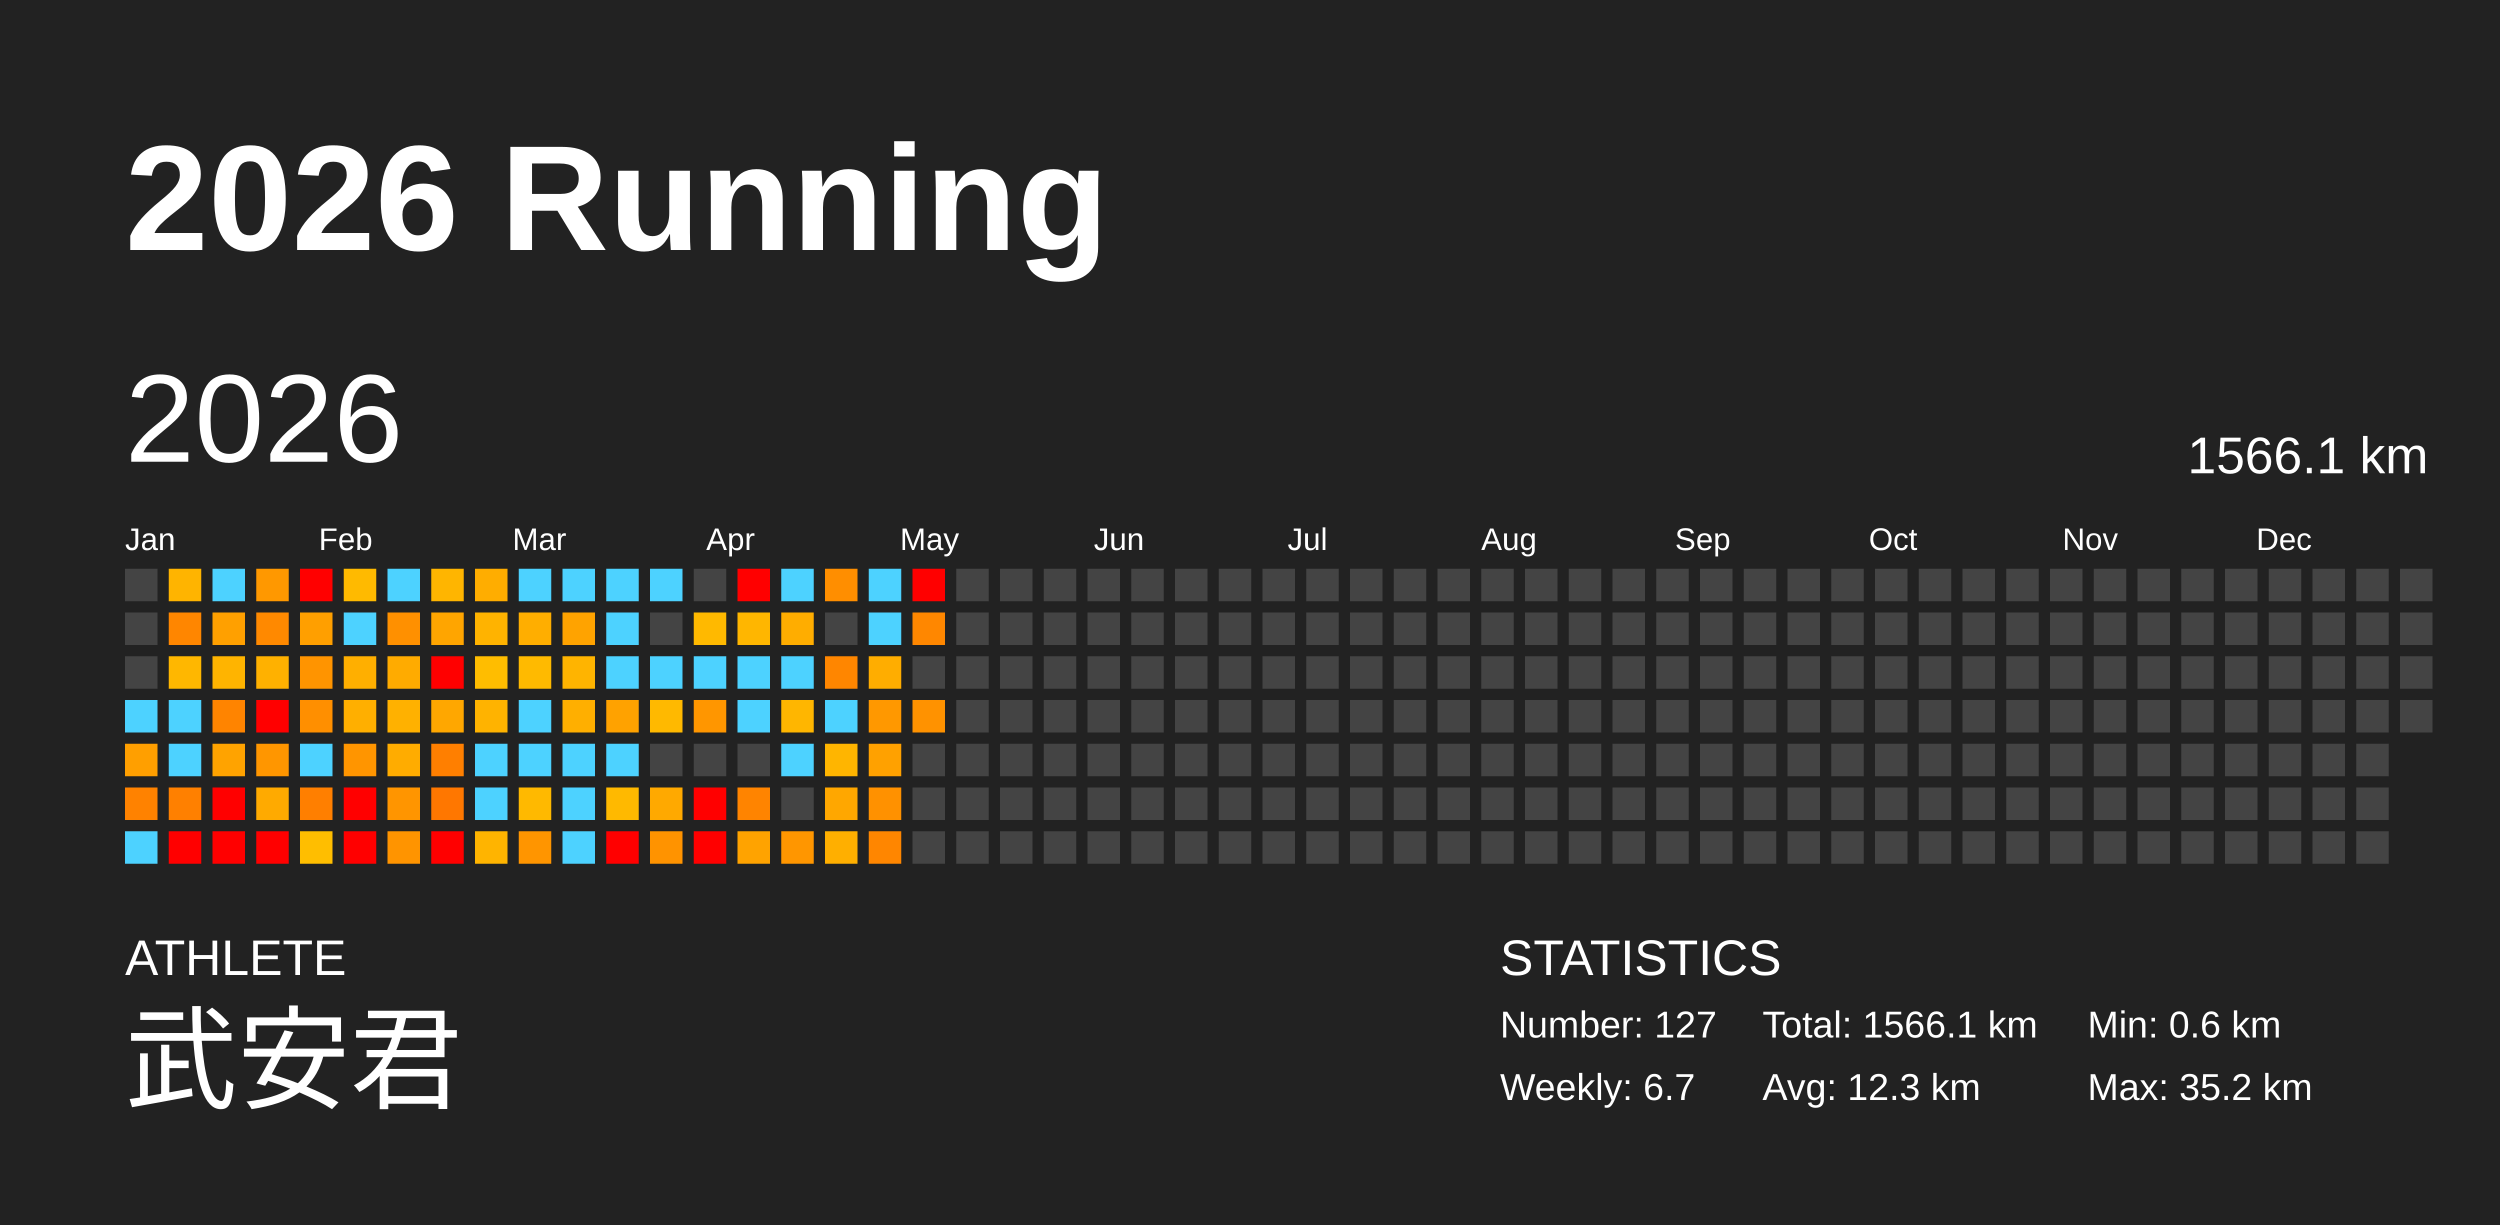
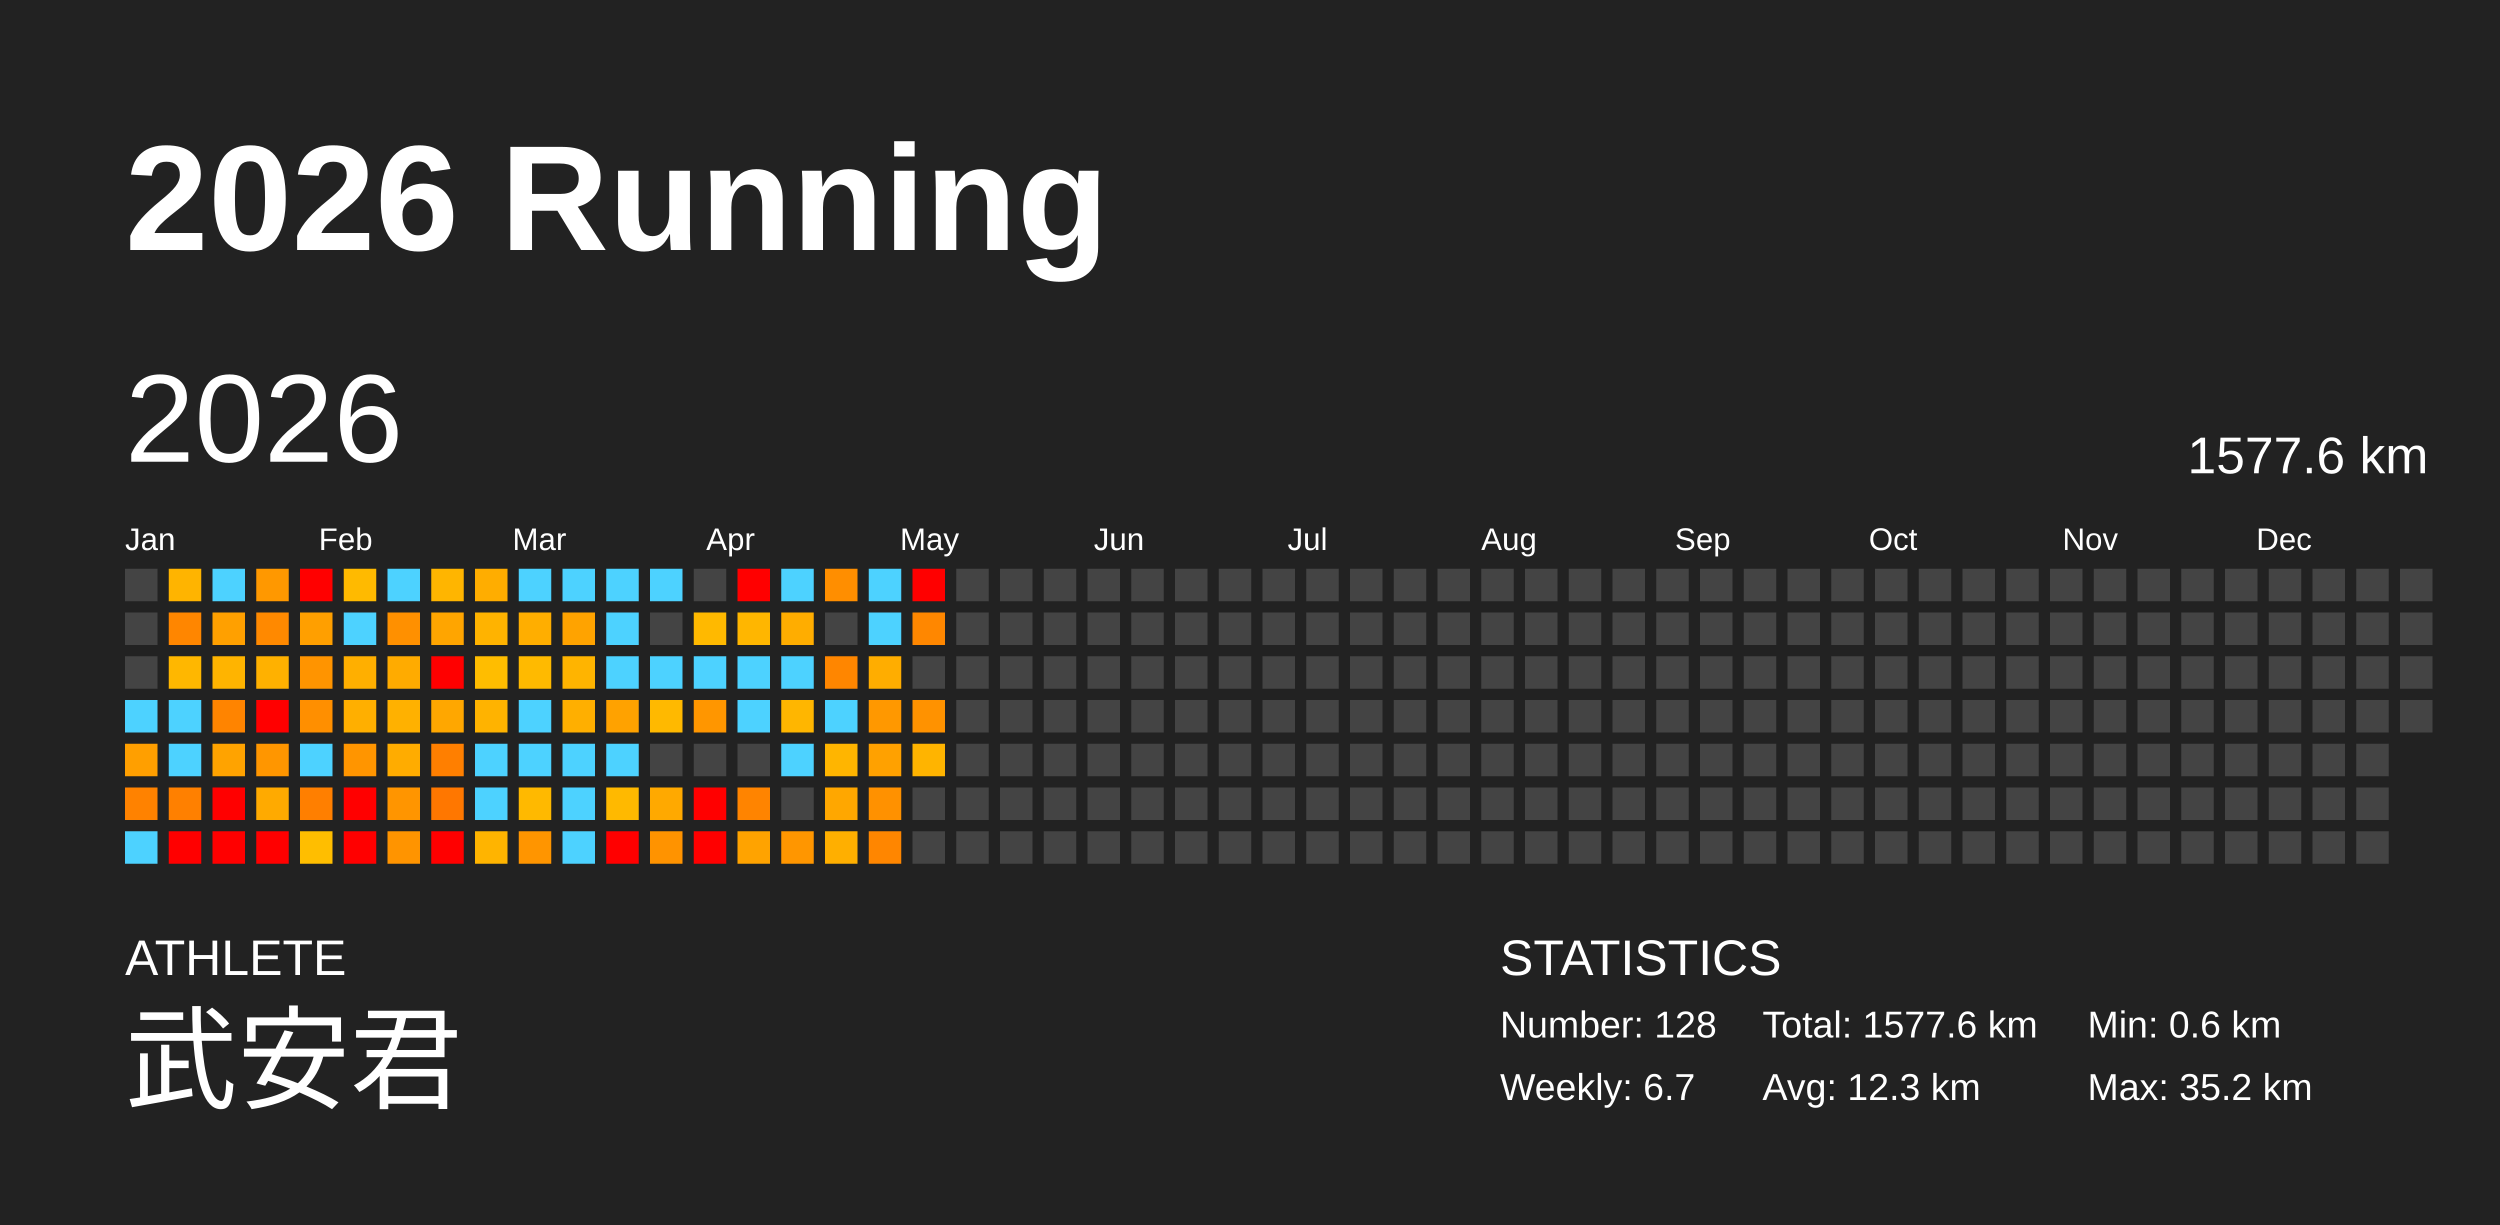
<svg xmlns="http://www.w3.org/2000/svg" baseProfile="full" height="98mm" version="1.1" viewBox="0,0,200,98" width="200mm">
  <defs />
  <rect fill="#222222" height="98" width="200" x="0" y="0" />
  <text fill="#FFFFFF" style="font-size:12px; font-family:Arial; font-weight:bold;" x="10" y="20">2026 Running</text>
  <text fill="#FFFFFF" style="font-size:4px; font-family:Arial" x="10" y="78">ATHLETE</text>
  <text fill="#FFFFFF" style="font-size:9px; font-family:Arial" x="10" y="88">武安君</text>
  <text fill="#FFFFFF" style="font-size:4px; font-family:Arial" x="120" y="78">STATISTICS</text>
-   <text fill="#FFFFFF" style="font-size:3px; font-family:Arial" x="120" y="83">Number: 127</text>
+   <text fill="#FFFFFF" style="font-size:3px; font-family:Arial" x="120" y="83">Number: 128</text>
  <text fill="#FFFFFF" style="font-size:3px; font-family:Arial" x="120" y="88">Weekly: 6.7</text>
-   <text fill="#FFFFFF" style="font-size:3px; font-family:Arial" x="141" y="83">Total: 1566.1 km</text>
+   <text fill="#FFFFFF" style="font-size:3px; font-family:Arial" x="141" y="83">Total: 1577.6 km</text>
  <text fill="#FFFFFF" style="font-size:3px; font-family:Arial" x="141" y="88">Avg: 12.3 km</text>
  <text fill="#FFFFFF" style="font-size:3px; font-family:Arial" x="167" y="83">Min: 0.6 km</text>
  <text fill="#FFFFFF" style="font-size:3px; font-family:Arial" x="167" y="88">Max: 35.2 km</text>
  <text dominant-baseline="hanging" fill="#FFFFFF" style="font-size:10.0px; font-family:Arial;" x="10" y="30">2026</text>
-   <text dominant-baseline="hanging" fill="#FFFFFF" style="font-size:4.125px; font-family:Arial;" x="175" y="35">1566.1 km</text>
+   <text dominant-baseline="hanging" fill="#FFFFFF" style="font-size:4.125px; font-family:Arial;" x="175" y="35">1577.6 km</text>
  <text fill="#FFFFFF" style="font-size:2.5px; font-family:Arial" x="10.0" y="44">Jan</text>
  <text fill="#FFFFFF" style="font-size:2.5px; font-family:Arial" x="25.5" y="44">Feb</text>
  <text fill="#FFFFFF" style="font-size:2.5px; font-family:Arial" x="41.0" y="44">Mar</text>
  <text fill="#FFFFFF" style="font-size:2.5px; font-family:Arial" x="56.5" y="44">Apr</text>
  <text fill="#FFFFFF" style="font-size:2.5px; font-family:Arial" x="72.0" y="44">May</text>
  <text fill="#FFFFFF" style="font-size:2.5px; font-family:Arial" x="87.5" y="44">Jun</text>
  <text fill="#FFFFFF" style="font-size:2.5px; font-family:Arial" x="103.0" y="44">Jul</text>
  <text fill="#FFFFFF" style="font-size:2.5px; font-family:Arial" x="118.5" y="44">Aug</text>
  <text fill="#FFFFFF" style="font-size:2.5px; font-family:Arial" x="134.0" y="44">Sep</text>
  <text fill="#FFFFFF" style="font-size:2.5px; font-family:Arial" x="149.5" y="44">Oct</text>
  <text fill="#FFFFFF" style="font-size:2.5px; font-family:Arial" x="165.0" y="44">Nov</text>
  <text fill="#FFFFFF" style="font-size:2.5px; font-family:Arial" x="180.5" y="44">Dec</text>
  <rect fill="#444444" height="2.6" width="2.6" x="10.0" y="45.5" />
  <rect fill="#444444" height="2.6" width="2.6" x="10.0" y="49.0" />
  <rect fill="#444444" height="2.6" width="2.6" x="10.0" y="52.5" />
  <rect fill="#4dd2ff" height="2.6" width="2.6" x="10.0" y="56.0" />
  <rect fill="#ff9f00" height="2.6" width="2.6" x="10.0" y="59.5" />
  <rect fill="#ff8200" height="2.6" width="2.6" x="10.0" y="63.0" />
  <rect fill="#4dd2ff" height="2.6" width="2.6" x="10.0" y="66.5" />
  <rect fill="#ffb400" height="2.6" width="2.6" x="13.5" y="45.5" />
  <rect fill="#ff8600" height="2.6" width="2.6" x="13.5" y="49.0" />
  <rect fill="#ffb700" height="2.6" width="2.6" x="13.5" y="52.5" />
  <rect fill="#4dd2ff" height="2.6" width="2.6" x="13.5" y="56.0" />
  <rect fill="#4dd2ff" height="2.6" width="2.6" x="13.5" y="59.5" />
  <rect fill="#ff8000" height="2.6" width="2.6" x="13.5" y="63.0" />
  <rect fill="red" height="2.6" width="2.6" x="13.5" y="66.5" />
  <rect fill="#4dd2ff" height="2.6" width="2.6" x="17.0" y="45.5" />
  <rect fill="#ffa000" height="2.6" width="2.6" x="17.0" y="49.0" />
  <rect fill="#ffb400" height="2.6" width="2.6" x="17.0" y="52.5" />
  <rect fill="#ff8400" height="2.6" width="2.6" x="17.0" y="56.0" />
  <rect fill="#ffa300" height="2.6" width="2.6" x="17.0" y="59.5" />
  <rect fill="red" height="2.6" width="2.6" x="17.0" y="63.0" />
  <rect fill="red" height="2.6" width="2.6" x="17.0" y="66.5" />
  <rect fill="#ff9800" height="2.6" width="2.6" x="20.5" y="45.5" />
  <rect fill="#ff8900" height="2.6" width="2.6" x="20.5" y="49.0" />
  <rect fill="#ffb100" height="2.6" width="2.6" x="20.5" y="52.5" />
  <rect fill="red" height="2.6" width="2.6" x="20.5" y="56.0" />
  <rect fill="#ff9600" height="2.6" width="2.6" x="20.5" y="59.5" />
  <rect fill="#ffaa00" height="2.6" width="2.6" x="20.5" y="63.0" />
  <rect fill="red" height="2.6" width="2.6" x="20.5" y="66.5" />
  <rect fill="red" height="2.6" width="2.6" x="24.0" y="45.5" />
  <rect fill="#ff9f00" height="2.6" width="2.6" x="24.0" y="49.0" />
  <rect fill="#ff9400" height="2.6" width="2.6" x="24.0" y="52.5" />
  <rect fill="#ff8f00" height="2.6" width="2.6" x="24.0" y="56.0" />
  <rect fill="#4dd2ff" height="2.6" width="2.6" x="24.0" y="59.5" />
  <rect fill="#ff7f00" height="2.6" width="2.6" x="24.0" y="63.0" />
  <rect fill="#ffbe00" height="2.6" width="2.6" x="24.0" y="66.5" />
  <rect fill="#ffba00" height="2.6" width="2.6" x="27.5" y="45.5" />
  <rect fill="#4dd2ff" height="2.6" width="2.6" x="27.5" y="49.0" />
  <rect fill="#ffaf00" height="2.6" width="2.6" x="27.5" y="52.5" />
  <rect fill="#ffaf00" height="2.6" width="2.6" x="27.5" y="56.0" />
  <rect fill="#ff9500" height="2.6" width="2.6" x="27.5" y="59.5" />
  <rect fill="red" height="2.6" width="2.6" x="27.5" y="63.0" />
  <rect fill="red" height="2.6" width="2.6" x="27.5" y="66.5" />
  <rect fill="#4dd2ff" height="2.6" width="2.6" x="31.0" y="45.5" />
  <rect fill="#ff9000" height="2.6" width="2.6" x="31.0" y="49.0" />
  <rect fill="#ffab00" height="2.6" width="2.6" x="31.0" y="52.5" />
  <rect fill="#ffb100" height="2.6" width="2.6" x="31.0" y="56.0" />
  <rect fill="#ffac00" height="2.6" width="2.6" x="31.0" y="59.5" />
  <rect fill="#ff9500" height="2.6" width="2.6" x="31.0" y="63.0" />
  <rect fill="#ff9400" height="2.6" width="2.6" x="31.0" y="66.5" />
  <rect fill="#ffb500" height="2.6" width="2.6" x="34.5" y="45.5" />
  <rect fill="#ffa500" height="2.6" width="2.6" x="34.5" y="49.0" />
  <rect fill="red" height="2.6" width="2.6" x="34.5" y="52.5" />
  <rect fill="#ffa700" height="2.6" width="2.6" x="34.5" y="56.0" />
  <rect fill="#ff7f00" height="2.6" width="2.6" x="34.5" y="59.5" />
  <rect fill="#ff7700" height="2.6" width="2.6" x="34.5" y="63.0" />
  <rect fill="red" height="2.6" width="2.6" x="34.5" y="66.5" />
  <rect fill="#ffad00" height="2.6" width="2.6" x="38.0" y="45.5" />
  <rect fill="#ffb300" height="2.6" width="2.6" x="38.0" y="49.0" />
  <rect fill="#ffbd00" height="2.6" width="2.6" x="38.0" y="52.5" />
  <rect fill="#ffb300" height="2.6" width="2.6" x="38.0" y="56.0" />
  <rect fill="#4dd2ff" height="2.6" width="2.6" x="38.0" y="59.5" />
  <rect fill="#4dd2ff" height="2.6" width="2.6" x="38.0" y="63.0" />
  <rect fill="#ffb400" height="2.6" width="2.6" x="38.0" y="66.5" />
  <rect fill="#4dd2ff" height="2.6" width="2.6" x="41.5" y="45.5" />
  <rect fill="#ffae00" height="2.6" width="2.6" x="41.5" y="49.0" />
  <rect fill="#ffba00" height="2.6" width="2.6" x="41.5" y="52.5" />
  <rect fill="#4dd2ff" height="2.6" width="2.6" x="41.5" y="56.0" />
  <rect fill="#4dd2ff" height="2.6" width="2.6" x="41.5" y="59.5" />
  <rect fill="#ffb900" height="2.6" width="2.6" x="41.5" y="63.0" />
  <rect fill="#ff9500" height="2.6" width="2.6" x="41.5" y="66.5" />
  <rect fill="#4dd2ff" height="2.6" width="2.6" x="45.0" y="45.5" />
  <rect fill="#ffa300" height="2.6" width="2.6" x="45.0" y="49.0" />
  <rect fill="#ffb400" height="2.6" width="2.6" x="45.0" y="52.5" />
  <rect fill="#ffaf00" height="2.6" width="2.6" x="45.0" y="56.0" />
  <rect fill="#4dd2ff" height="2.6" width="2.6" x="45.0" y="59.5" />
  <rect fill="#4dd2ff" height="2.6" width="2.6" x="45.0" y="63.0" />
  <rect fill="#4dd2ff" height="2.6" width="2.6" x="45.0" y="66.5" />
  <rect fill="#4dd2ff" height="2.6" width="2.6" x="48.5" y="45.5" />
  <rect fill="#4dd2ff" height="2.6" width="2.6" x="48.5" y="49.0" />
  <rect fill="#4dd2ff" height="2.6" width="2.6" x="48.5" y="52.5" />
  <rect fill="#ffa200" height="2.6" width="2.6" x="48.5" y="56.0" />
  <rect fill="#4dd2ff" height="2.6" width="2.6" x="48.5" y="59.5" />
  <rect fill="#ffb900" height="2.6" width="2.6" x="48.5" y="63.0" />
  <rect fill="red" height="2.6" width="2.6" x="48.5" y="66.5" />
  <rect fill="#4dd2ff" height="2.6" width="2.6" x="52.0" y="45.5" />
  <rect fill="#444444" height="2.6" width="2.6" x="52.0" y="49.0" />
  <rect fill="#4dd2ff" height="2.6" width="2.6" x="52.0" y="52.5" />
  <rect fill="#ffb900" height="2.6" width="2.6" x="52.0" y="56.0" />
  <rect fill="#444444" height="2.6" width="2.6" x="52.0" y="59.5" />
  <rect fill="#ffa900" height="2.6" width="2.6" x="52.0" y="63.0" />
  <rect fill="#ff9300" height="2.6" width="2.6" x="52.0" y="66.5" />
  <rect fill="#444444" height="2.6" width="2.6" x="55.5" y="45.5" />
  <rect fill="#ffb900" height="2.6" width="2.6" x="55.5" y="49.0" />
  <rect fill="#4dd2ff" height="2.6" width="2.6" x="55.5" y="52.5" />
  <rect fill="#ff9600" height="2.6" width="2.6" x="55.5" y="56.0" />
  <rect fill="#444444" height="2.6" width="2.6" x="55.5" y="59.5" />
  <rect fill="red" height="2.6" width="2.6" x="55.5" y="63.0" />
  <rect fill="red" height="2.6" width="2.6" x="55.5" y="66.5" />
  <rect fill="red" height="2.6" width="2.6" x="59.0" y="45.5" />
  <rect fill="#ffb600" height="2.6" width="2.6" x="59.0" y="49.0" />
  <rect fill="#4dd2ff" height="2.6" width="2.6" x="59.0" y="52.5" />
  <rect fill="#4dd2ff" height="2.6" width="2.6" x="59.0" y="56.0" />
  <rect fill="#444444" height="2.6" width="2.6" x="59.0" y="59.5" />
  <rect fill="#ff8400" height="2.6" width="2.6" x="59.0" y="63.0" />
  <rect fill="#ffa300" height="2.6" width="2.6" x="59.0" y="66.5" />
  <rect fill="#4dd2ff" height="2.6" width="2.6" x="62.5" y="45.5" />
  <rect fill="#ffad00" height="2.6" width="2.6" x="62.5" y="49.0" />
  <rect fill="#4dd2ff" height="2.6" width="2.6" x="62.5" y="52.5" />
  <rect fill="#ffb600" height="2.6" width="2.6" x="62.5" y="56.0" />
  <rect fill="#4dd2ff" height="2.6" width="2.6" x="62.5" y="59.5" />
  <rect fill="#444444" height="2.6" width="2.6" x="62.5" y="63.0" />
  <rect fill="#ff9600" height="2.6" width="2.6" x="62.5" y="66.5" />
  <rect fill="#ff8e00" height="2.6" width="2.6" x="66.0" y="45.5" />
  <rect fill="#444444" height="2.6" width="2.6" x="66.0" y="49.0" />
  <rect fill="#ff8600" height="2.6" width="2.6" x="66.0" y="52.5" />
  <rect fill="#4dd2ff" height="2.6" width="2.6" x="66.0" y="56.0" />
  <rect fill="#ffb500" height="2.6" width="2.6" x="66.0" y="59.5" />
  <rect fill="#ffa700" height="2.6" width="2.6" x="66.0" y="63.0" />
  <rect fill="#ffaf00" height="2.6" width="2.6" x="66.0" y="66.5" />
  <rect fill="#4dd2ff" height="2.6" width="2.6" x="69.5" y="45.5" />
  <rect fill="#4dd2ff" height="2.6" width="2.6" x="69.5" y="49.0" />
  <rect fill="#ffad00" height="2.6" width="2.6" x="69.5" y="52.5" />
  <rect fill="#ff9800" height="2.6" width="2.6" x="69.5" y="56.0" />
  <rect fill="#ffa100" height="2.6" width="2.6" x="69.5" y="59.5" />
  <rect fill="#ff9100" height="2.6" width="2.6" x="69.5" y="63.0" />
  <rect fill="#ff8600" height="2.6" width="2.6" x="69.5" y="66.5" />
  <rect fill="red" height="2.6" width="2.6" x="73.0" y="45.5" />
  <rect fill="#ff8700" height="2.6" width="2.6" x="73.0" y="49.0" />
  <rect fill="#444444" height="2.6" width="2.6" x="73.0" y="52.5" />
  <rect fill="#ff9200" height="2.6" width="2.6" x="73.0" y="56.0" />
-   <rect fill="#444444" height="2.6" width="2.6" x="73.0" y="59.5" />
+   <rect fill="#ffb400" height="2.6" width="2.6" x="73.0" y="59.5" />
  <rect fill="#444444" height="2.6" width="2.6" x="73.0" y="63.0" />
  <rect fill="#444444" height="2.6" width="2.6" x="73.0" y="66.5" />
  <rect fill="#444444" height="2.6" width="2.6" x="76.5" y="45.5" />
  <rect fill="#444444" height="2.6" width="2.6" x="76.5" y="49.0" />
  <rect fill="#444444" height="2.6" width="2.6" x="76.5" y="52.5" />
  <rect fill="#444444" height="2.6" width="2.6" x="76.5" y="56.0" />
  <rect fill="#444444" height="2.6" width="2.6" x="76.5" y="59.5" />
  <rect fill="#444444" height="2.6" width="2.6" x="76.5" y="63.0" />
  <rect fill="#444444" height="2.6" width="2.6" x="76.5" y="66.5" />
  <rect fill="#444444" height="2.6" width="2.6" x="80.0" y="45.5" />
  <rect fill="#444444" height="2.6" width="2.6" x="80.0" y="49.0" />
  <rect fill="#444444" height="2.6" width="2.6" x="80.0" y="52.5" />
  <rect fill="#444444" height="2.6" width="2.6" x="80.0" y="56.0" />
  <rect fill="#444444" height="2.6" width="2.6" x="80.0" y="59.5" />
  <rect fill="#444444" height="2.6" width="2.6" x="80.0" y="63.0" />
  <rect fill="#444444" height="2.6" width="2.6" x="80.0" y="66.5" />
  <rect fill="#444444" height="2.6" width="2.6" x="83.5" y="45.5" />
  <rect fill="#444444" height="2.6" width="2.6" x="83.5" y="49.0" />
  <rect fill="#444444" height="2.6" width="2.6" x="83.5" y="52.5" />
  <rect fill="#444444" height="2.6" width="2.6" x="83.5" y="56.0" />
  <rect fill="#444444" height="2.6" width="2.6" x="83.5" y="59.5" />
  <rect fill="#444444" height="2.6" width="2.6" x="83.5" y="63.0" />
  <rect fill="#444444" height="2.6" width="2.6" x="83.5" y="66.5" />
  <rect fill="#444444" height="2.6" width="2.6" x="87.0" y="45.5" />
  <rect fill="#444444" height="2.6" width="2.6" x="87.0" y="49.0" />
  <rect fill="#444444" height="2.6" width="2.6" x="87.0" y="52.5" />
  <rect fill="#444444" height="2.6" width="2.6" x="87.0" y="56.0" />
  <rect fill="#444444" height="2.6" width="2.6" x="87.0" y="59.5" />
  <rect fill="#444444" height="2.6" width="2.6" x="87.0" y="63.0" />
  <rect fill="#444444" height="2.6" width="2.6" x="87.0" y="66.5" />
  <rect fill="#444444" height="2.6" width="2.6" x="90.5" y="45.5" />
  <rect fill="#444444" height="2.6" width="2.6" x="90.5" y="49.0" />
  <rect fill="#444444" height="2.6" width="2.6" x="90.5" y="52.5" />
  <rect fill="#444444" height="2.6" width="2.6" x="90.5" y="56.0" />
  <rect fill="#444444" height="2.6" width="2.6" x="90.5" y="59.5" />
  <rect fill="#444444" height="2.6" width="2.6" x="90.5" y="63.0" />
  <rect fill="#444444" height="2.6" width="2.6" x="90.5" y="66.5" />
  <rect fill="#444444" height="2.6" width="2.6" x="94.0" y="45.5" />
  <rect fill="#444444" height="2.6" width="2.6" x="94.0" y="49.0" />
  <rect fill="#444444" height="2.6" width="2.6" x="94.0" y="52.5" />
  <rect fill="#444444" height="2.6" width="2.6" x="94.0" y="56.0" />
  <rect fill="#444444" height="2.6" width="2.6" x="94.0" y="59.5" />
  <rect fill="#444444" height="2.6" width="2.6" x="94.0" y="63.0" />
  <rect fill="#444444" height="2.6" width="2.6" x="94.0" y="66.5" />
  <rect fill="#444444" height="2.6" width="2.6" x="97.5" y="45.5" />
  <rect fill="#444444" height="2.6" width="2.6" x="97.5" y="49.0" />
  <rect fill="#444444" height="2.6" width="2.6" x="97.5" y="52.5" />
  <rect fill="#444444" height="2.6" width="2.6" x="97.5" y="56.0" />
  <rect fill="#444444" height="2.6" width="2.6" x="97.5" y="59.5" />
  <rect fill="#444444" height="2.6" width="2.6" x="97.5" y="63.0" />
  <rect fill="#444444" height="2.6" width="2.6" x="97.5" y="66.5" />
  <rect fill="#444444" height="2.6" width="2.6" x="101.0" y="45.5" />
  <rect fill="#444444" height="2.6" width="2.6" x="101.0" y="49.0" />
  <rect fill="#444444" height="2.6" width="2.6" x="101.0" y="52.5" />
  <rect fill="#444444" height="2.6" width="2.6" x="101.0" y="56.0" />
  <rect fill="#444444" height="2.6" width="2.6" x="101.0" y="59.5" />
  <rect fill="#444444" height="2.6" width="2.6" x="101.0" y="63.0" />
  <rect fill="#444444" height="2.6" width="2.6" x="101.0" y="66.5" />
  <rect fill="#444444" height="2.6" width="2.6" x="104.5" y="45.5" />
  <rect fill="#444444" height="2.6" width="2.6" x="104.5" y="49.0" />
  <rect fill="#444444" height="2.6" width="2.6" x="104.5" y="52.5" />
  <rect fill="#444444" height="2.6" width="2.6" x="104.5" y="56.0" />
  <rect fill="#444444" height="2.6" width="2.6" x="104.5" y="59.5" />
  <rect fill="#444444" height="2.6" width="2.6" x="104.5" y="63.0" />
  <rect fill="#444444" height="2.6" width="2.6" x="104.5" y="66.5" />
  <rect fill="#444444" height="2.6" width="2.6" x="108.0" y="45.5" />
  <rect fill="#444444" height="2.6" width="2.6" x="108.0" y="49.0" />
  <rect fill="#444444" height="2.6" width="2.6" x="108.0" y="52.5" />
  <rect fill="#444444" height="2.6" width="2.6" x="108.0" y="56.0" />
  <rect fill="#444444" height="2.6" width="2.6" x="108.0" y="59.5" />
  <rect fill="#444444" height="2.6" width="2.6" x="108.0" y="63.0" />
  <rect fill="#444444" height="2.6" width="2.6" x="108.0" y="66.5" />
  <rect fill="#444444" height="2.6" width="2.6" x="111.5" y="45.5" />
  <rect fill="#444444" height="2.6" width="2.6" x="111.5" y="49.0" />
  <rect fill="#444444" height="2.6" width="2.6" x="111.5" y="52.5" />
  <rect fill="#444444" height="2.6" width="2.6" x="111.5" y="56.0" />
  <rect fill="#444444" height="2.6" width="2.6" x="111.5" y="59.5" />
  <rect fill="#444444" height="2.6" width="2.6" x="111.5" y="63.0" />
  <rect fill="#444444" height="2.6" width="2.6" x="111.5" y="66.5" />
  <rect fill="#444444" height="2.6" width="2.6" x="115.0" y="45.5" />
  <rect fill="#444444" height="2.6" width="2.6" x="115.0" y="49.0" />
  <rect fill="#444444" height="2.6" width="2.6" x="115.0" y="52.5" />
  <rect fill="#444444" height="2.6" width="2.6" x="115.0" y="56.0" />
  <rect fill="#444444" height="2.6" width="2.6" x="115.0" y="59.5" />
  <rect fill="#444444" height="2.6" width="2.6" x="115.0" y="63.0" />
  <rect fill="#444444" height="2.6" width="2.6" x="115.0" y="66.5" />
  <rect fill="#444444" height="2.6" width="2.6" x="118.5" y="45.5" />
  <rect fill="#444444" height="2.6" width="2.6" x="118.5" y="49.0" />
  <rect fill="#444444" height="2.6" width="2.6" x="118.5" y="52.5" />
  <rect fill="#444444" height="2.6" width="2.6" x="118.5" y="56.0" />
  <rect fill="#444444" height="2.6" width="2.6" x="118.5" y="59.5" />
  <rect fill="#444444" height="2.6" width="2.6" x="118.5" y="63.0" />
  <rect fill="#444444" height="2.6" width="2.6" x="118.5" y="66.5" />
  <rect fill="#444444" height="2.6" width="2.6" x="122.0" y="45.5" />
  <rect fill="#444444" height="2.6" width="2.6" x="122.0" y="49.0" />
  <rect fill="#444444" height="2.6" width="2.6" x="122.0" y="52.5" />
  <rect fill="#444444" height="2.6" width="2.6" x="122.0" y="56.0" />
  <rect fill="#444444" height="2.6" width="2.6" x="122.0" y="59.5" />
  <rect fill="#444444" height="2.6" width="2.6" x="122.0" y="63.0" />
  <rect fill="#444444" height="2.6" width="2.6" x="122.0" y="66.5" />
  <rect fill="#444444" height="2.6" width="2.6" x="125.5" y="45.5" />
  <rect fill="#444444" height="2.6" width="2.6" x="125.5" y="49.0" />
  <rect fill="#444444" height="2.6" width="2.6" x="125.5" y="52.5" />
  <rect fill="#444444" height="2.6" width="2.6" x="125.5" y="56.0" />
  <rect fill="#444444" height="2.6" width="2.6" x="125.5" y="59.5" />
  <rect fill="#444444" height="2.6" width="2.6" x="125.5" y="63.0" />
  <rect fill="#444444" height="2.6" width="2.6" x="125.5" y="66.5" />
  <rect fill="#444444" height="2.6" width="2.6" x="129.0" y="45.5" />
  <rect fill="#444444" height="2.6" width="2.6" x="129.0" y="49.0" />
  <rect fill="#444444" height="2.6" width="2.6" x="129.0" y="52.5" />
  <rect fill="#444444" height="2.6" width="2.6" x="129.0" y="56.0" />
  <rect fill="#444444" height="2.6" width="2.6" x="129.0" y="59.5" />
  <rect fill="#444444" height="2.6" width="2.6" x="129.0" y="63.0" />
  <rect fill="#444444" height="2.6" width="2.6" x="129.0" y="66.5" />
  <rect fill="#444444" height="2.6" width="2.6" x="132.5" y="45.5" />
  <rect fill="#444444" height="2.6" width="2.6" x="132.5" y="49.0" />
  <rect fill="#444444" height="2.6" width="2.6" x="132.5" y="52.5" />
  <rect fill="#444444" height="2.6" width="2.6" x="132.5" y="56.0" />
  <rect fill="#444444" height="2.6" width="2.6" x="132.5" y="59.5" />
  <rect fill="#444444" height="2.6" width="2.6" x="132.5" y="63.0" />
  <rect fill="#444444" height="2.6" width="2.6" x="132.5" y="66.5" />
  <rect fill="#444444" height="2.6" width="2.6" x="136.0" y="45.5" />
  <rect fill="#444444" height="2.6" width="2.6" x="136.0" y="49.0" />
  <rect fill="#444444" height="2.6" width="2.6" x="136.0" y="52.5" />
  <rect fill="#444444" height="2.6" width="2.6" x="136.0" y="56.0" />
  <rect fill="#444444" height="2.6" width="2.6" x="136.0" y="59.5" />
  <rect fill="#444444" height="2.6" width="2.6" x="136.0" y="63.0" />
  <rect fill="#444444" height="2.6" width="2.6" x="136.0" y="66.5" />
  <rect fill="#444444" height="2.6" width="2.6" x="139.5" y="45.5" />
  <rect fill="#444444" height="2.6" width="2.6" x="139.5" y="49.0" />
  <rect fill="#444444" height="2.6" width="2.6" x="139.5" y="52.5" />
  <rect fill="#444444" height="2.6" width="2.6" x="139.5" y="56.0" />
  <rect fill="#444444" height="2.6" width="2.6" x="139.5" y="59.5" />
  <rect fill="#444444" height="2.6" width="2.6" x="139.5" y="63.0" />
  <rect fill="#444444" height="2.6" width="2.6" x="139.5" y="66.5" />
  <rect fill="#444444" height="2.6" width="2.6" x="143.0" y="45.5" />
  <rect fill="#444444" height="2.6" width="2.6" x="143.0" y="49.0" />
  <rect fill="#444444" height="2.6" width="2.6" x="143.0" y="52.5" />
  <rect fill="#444444" height="2.6" width="2.6" x="143.0" y="56.0" />
  <rect fill="#444444" height="2.6" width="2.6" x="143.0" y="59.5" />
  <rect fill="#444444" height="2.6" width="2.6" x="143.0" y="63.0" />
  <rect fill="#444444" height="2.6" width="2.6" x="143.0" y="66.5" />
  <rect fill="#444444" height="2.6" width="2.6" x="146.5" y="45.5" />
  <rect fill="#444444" height="2.6" width="2.6" x="146.5" y="49.0" />
  <rect fill="#444444" height="2.6" width="2.6" x="146.5" y="52.5" />
  <rect fill="#444444" height="2.6" width="2.6" x="146.5" y="56.0" />
  <rect fill="#444444" height="2.6" width="2.6" x="146.5" y="59.5" />
  <rect fill="#444444" height="2.6" width="2.6" x="146.5" y="63.0" />
  <rect fill="#444444" height="2.6" width="2.6" x="146.5" y="66.5" />
  <rect fill="#444444" height="2.6" width="2.6" x="150.0" y="45.5" />
  <rect fill="#444444" height="2.6" width="2.6" x="150.0" y="49.0" />
  <rect fill="#444444" height="2.6" width="2.6" x="150.0" y="52.5" />
  <rect fill="#444444" height="2.6" width="2.6" x="150.0" y="56.0" />
  <rect fill="#444444" height="2.6" width="2.6" x="150.0" y="59.5" />
  <rect fill="#444444" height="2.6" width="2.6" x="150.0" y="63.0" />
  <rect fill="#444444" height="2.6" width="2.6" x="150.0" y="66.5" />
  <rect fill="#444444" height="2.6" width="2.6" x="153.5" y="45.5" />
  <rect fill="#444444" height="2.6" width="2.6" x="153.5" y="49.0" />
  <rect fill="#444444" height="2.6" width="2.6" x="153.5" y="52.5" />
  <rect fill="#444444" height="2.6" width="2.6" x="153.5" y="56.0" />
  <rect fill="#444444" height="2.6" width="2.6" x="153.5" y="59.5" />
  <rect fill="#444444" height="2.6" width="2.6" x="153.5" y="63.0" />
  <rect fill="#444444" height="2.6" width="2.6" x="153.5" y="66.5" />
  <rect fill="#444444" height="2.6" width="2.6" x="157.0" y="45.5" />
  <rect fill="#444444" height="2.6" width="2.6" x="157.0" y="49.0" />
  <rect fill="#444444" height="2.6" width="2.6" x="157.0" y="52.5" />
  <rect fill="#444444" height="2.6" width="2.6" x="157.0" y="56.0" />
  <rect fill="#444444" height="2.6" width="2.6" x="157.0" y="59.5" />
  <rect fill="#444444" height="2.6" width="2.6" x="157.0" y="63.0" />
  <rect fill="#444444" height="2.6" width="2.6" x="157.0" y="66.5" />
  <rect fill="#444444" height="2.6" width="2.6" x="160.5" y="45.5" />
  <rect fill="#444444" height="2.6" width="2.6" x="160.5" y="49.0" />
  <rect fill="#444444" height="2.6" width="2.6" x="160.5" y="52.5" />
  <rect fill="#444444" height="2.6" width="2.6" x="160.5" y="56.0" />
  <rect fill="#444444" height="2.6" width="2.6" x="160.5" y="59.5" />
  <rect fill="#444444" height="2.6" width="2.6" x="160.5" y="63.0" />
  <rect fill="#444444" height="2.6" width="2.6" x="160.5" y="66.5" />
  <rect fill="#444444" height="2.6" width="2.6" x="164.0" y="45.5" />
  <rect fill="#444444" height="2.6" width="2.6" x="164.0" y="49.0" />
  <rect fill="#444444" height="2.6" width="2.6" x="164.0" y="52.5" />
  <rect fill="#444444" height="2.6" width="2.6" x="164.0" y="56.0" />
  <rect fill="#444444" height="2.6" width="2.6" x="164.0" y="59.5" />
  <rect fill="#444444" height="2.6" width="2.6" x="164.0" y="63.0" />
  <rect fill="#444444" height="2.6" width="2.6" x="164.0" y="66.5" />
  <rect fill="#444444" height="2.6" width="2.6" x="167.5" y="45.5" />
  <rect fill="#444444" height="2.6" width="2.6" x="167.5" y="49.0" />
  <rect fill="#444444" height="2.6" width="2.6" x="167.5" y="52.5" />
  <rect fill="#444444" height="2.6" width="2.6" x="167.5" y="56.0" />
  <rect fill="#444444" height="2.6" width="2.6" x="167.5" y="59.5" />
  <rect fill="#444444" height="2.6" width="2.6" x="167.5" y="63.0" />
  <rect fill="#444444" height="2.6" width="2.6" x="167.5" y="66.5" />
  <rect fill="#444444" height="2.6" width="2.6" x="171.0" y="45.5" />
  <rect fill="#444444" height="2.6" width="2.6" x="171.0" y="49.0" />
  <rect fill="#444444" height="2.6" width="2.6" x="171.0" y="52.5" />
  <rect fill="#444444" height="2.6" width="2.6" x="171.0" y="56.0" />
  <rect fill="#444444" height="2.6" width="2.6" x="171.0" y="59.5" />
  <rect fill="#444444" height="2.6" width="2.6" x="171.0" y="63.0" />
  <rect fill="#444444" height="2.6" width="2.6" x="171.0" y="66.5" />
  <rect fill="#444444" height="2.6" width="2.6" x="174.5" y="45.5" />
  <rect fill="#444444" height="2.6" width="2.6" x="174.5" y="49.0" />
  <rect fill="#444444" height="2.6" width="2.6" x="174.5" y="52.5" />
  <rect fill="#444444" height="2.6" width="2.6" x="174.5" y="56.0" />
  <rect fill="#444444" height="2.6" width="2.6" x="174.5" y="59.5" />
  <rect fill="#444444" height="2.6" width="2.6" x="174.5" y="63.0" />
  <rect fill="#444444" height="2.6" width="2.6" x="174.5" y="66.5" />
  <rect fill="#444444" height="2.6" width="2.6" x="178.0" y="45.5" />
  <rect fill="#444444" height="2.6" width="2.6" x="178.0" y="49.0" />
  <rect fill="#444444" height="2.6" width="2.6" x="178.0" y="52.5" />
  <rect fill="#444444" height="2.6" width="2.6" x="178.0" y="56.0" />
  <rect fill="#444444" height="2.6" width="2.6" x="178.0" y="59.5" />
  <rect fill="#444444" height="2.6" width="2.6" x="178.0" y="63.0" />
  <rect fill="#444444" height="2.6" width="2.6" x="178.0" y="66.5" />
  <rect fill="#444444" height="2.6" width="2.6" x="181.5" y="45.5" />
  <rect fill="#444444" height="2.6" width="2.6" x="181.5" y="49.0" />
  <rect fill="#444444" height="2.6" width="2.6" x="181.5" y="52.5" />
  <rect fill="#444444" height="2.6" width="2.6" x="181.5" y="56.0" />
  <rect fill="#444444" height="2.6" width="2.6" x="181.5" y="59.5" />
  <rect fill="#444444" height="2.6" width="2.6" x="181.5" y="63.0" />
  <rect fill="#444444" height="2.6" width="2.6" x="181.5" y="66.5" />
  <rect fill="#444444" height="2.6" width="2.6" x="185.0" y="45.5" />
  <rect fill="#444444" height="2.6" width="2.6" x="185.0" y="49.0" />
  <rect fill="#444444" height="2.6" width="2.6" x="185.0" y="52.5" />
  <rect fill="#444444" height="2.6" width="2.6" x="185.0" y="56.0" />
  <rect fill="#444444" height="2.6" width="2.6" x="185.0" y="59.5" />
  <rect fill="#444444" height="2.6" width="2.6" x="185.0" y="63.0" />
  <rect fill="#444444" height="2.6" width="2.6" x="185.0" y="66.5" />
  <rect fill="#444444" height="2.6" width="2.6" x="188.5" y="45.5" />
  <rect fill="#444444" height="2.6" width="2.6" x="188.5" y="49.0" />
  <rect fill="#444444" height="2.6" width="2.6" x="188.5" y="52.5" />
  <rect fill="#444444" height="2.6" width="2.6" x="188.5" y="56.0" />
  <rect fill="#444444" height="2.6" width="2.6" x="188.5" y="59.5" />
  <rect fill="#444444" height="2.6" width="2.6" x="188.5" y="63.0" />
  <rect fill="#444444" height="2.6" width="2.6" x="188.5" y="66.5" />
  <rect fill="#444444" height="2.6" width="2.6" x="192.0" y="45.5" />
  <rect fill="#444444" height="2.6" width="2.6" x="192.0" y="49.0" />
  <rect fill="#444444" height="2.6" width="2.6" x="192.0" y="52.5" />
  <rect fill="#444444" height="2.6" width="2.6" x="192.0" y="56.0" />
</svg>
